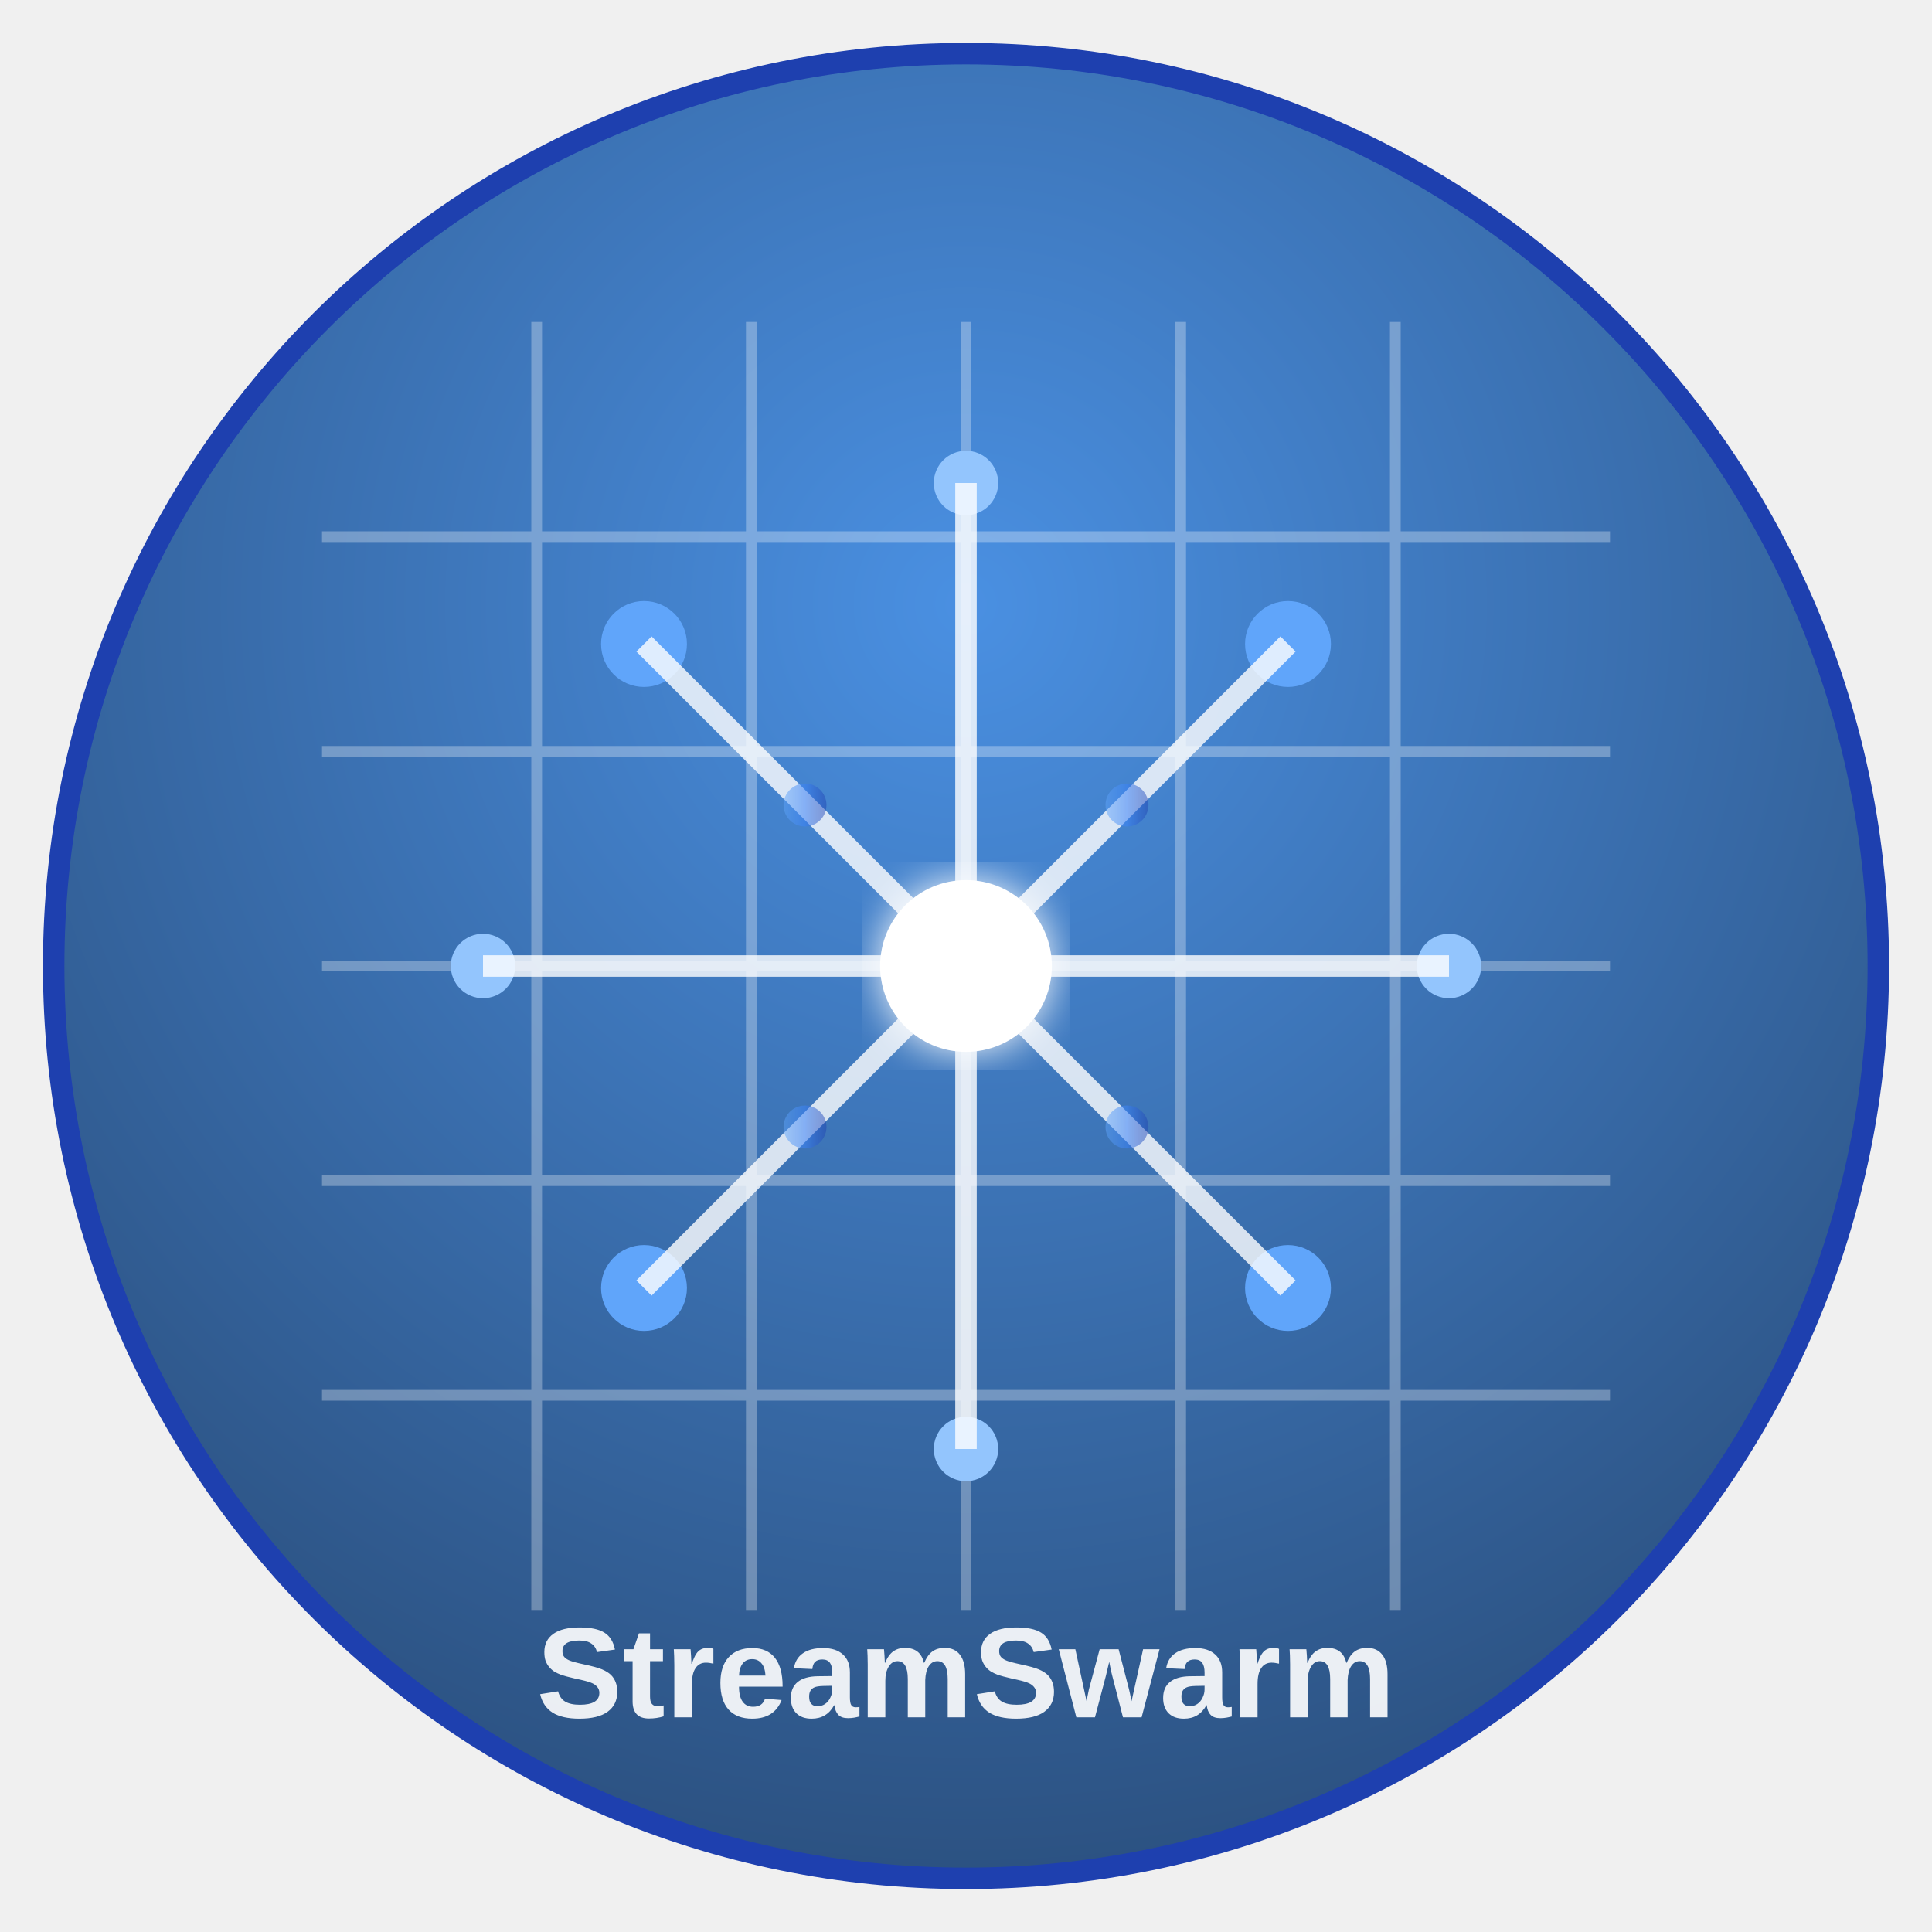
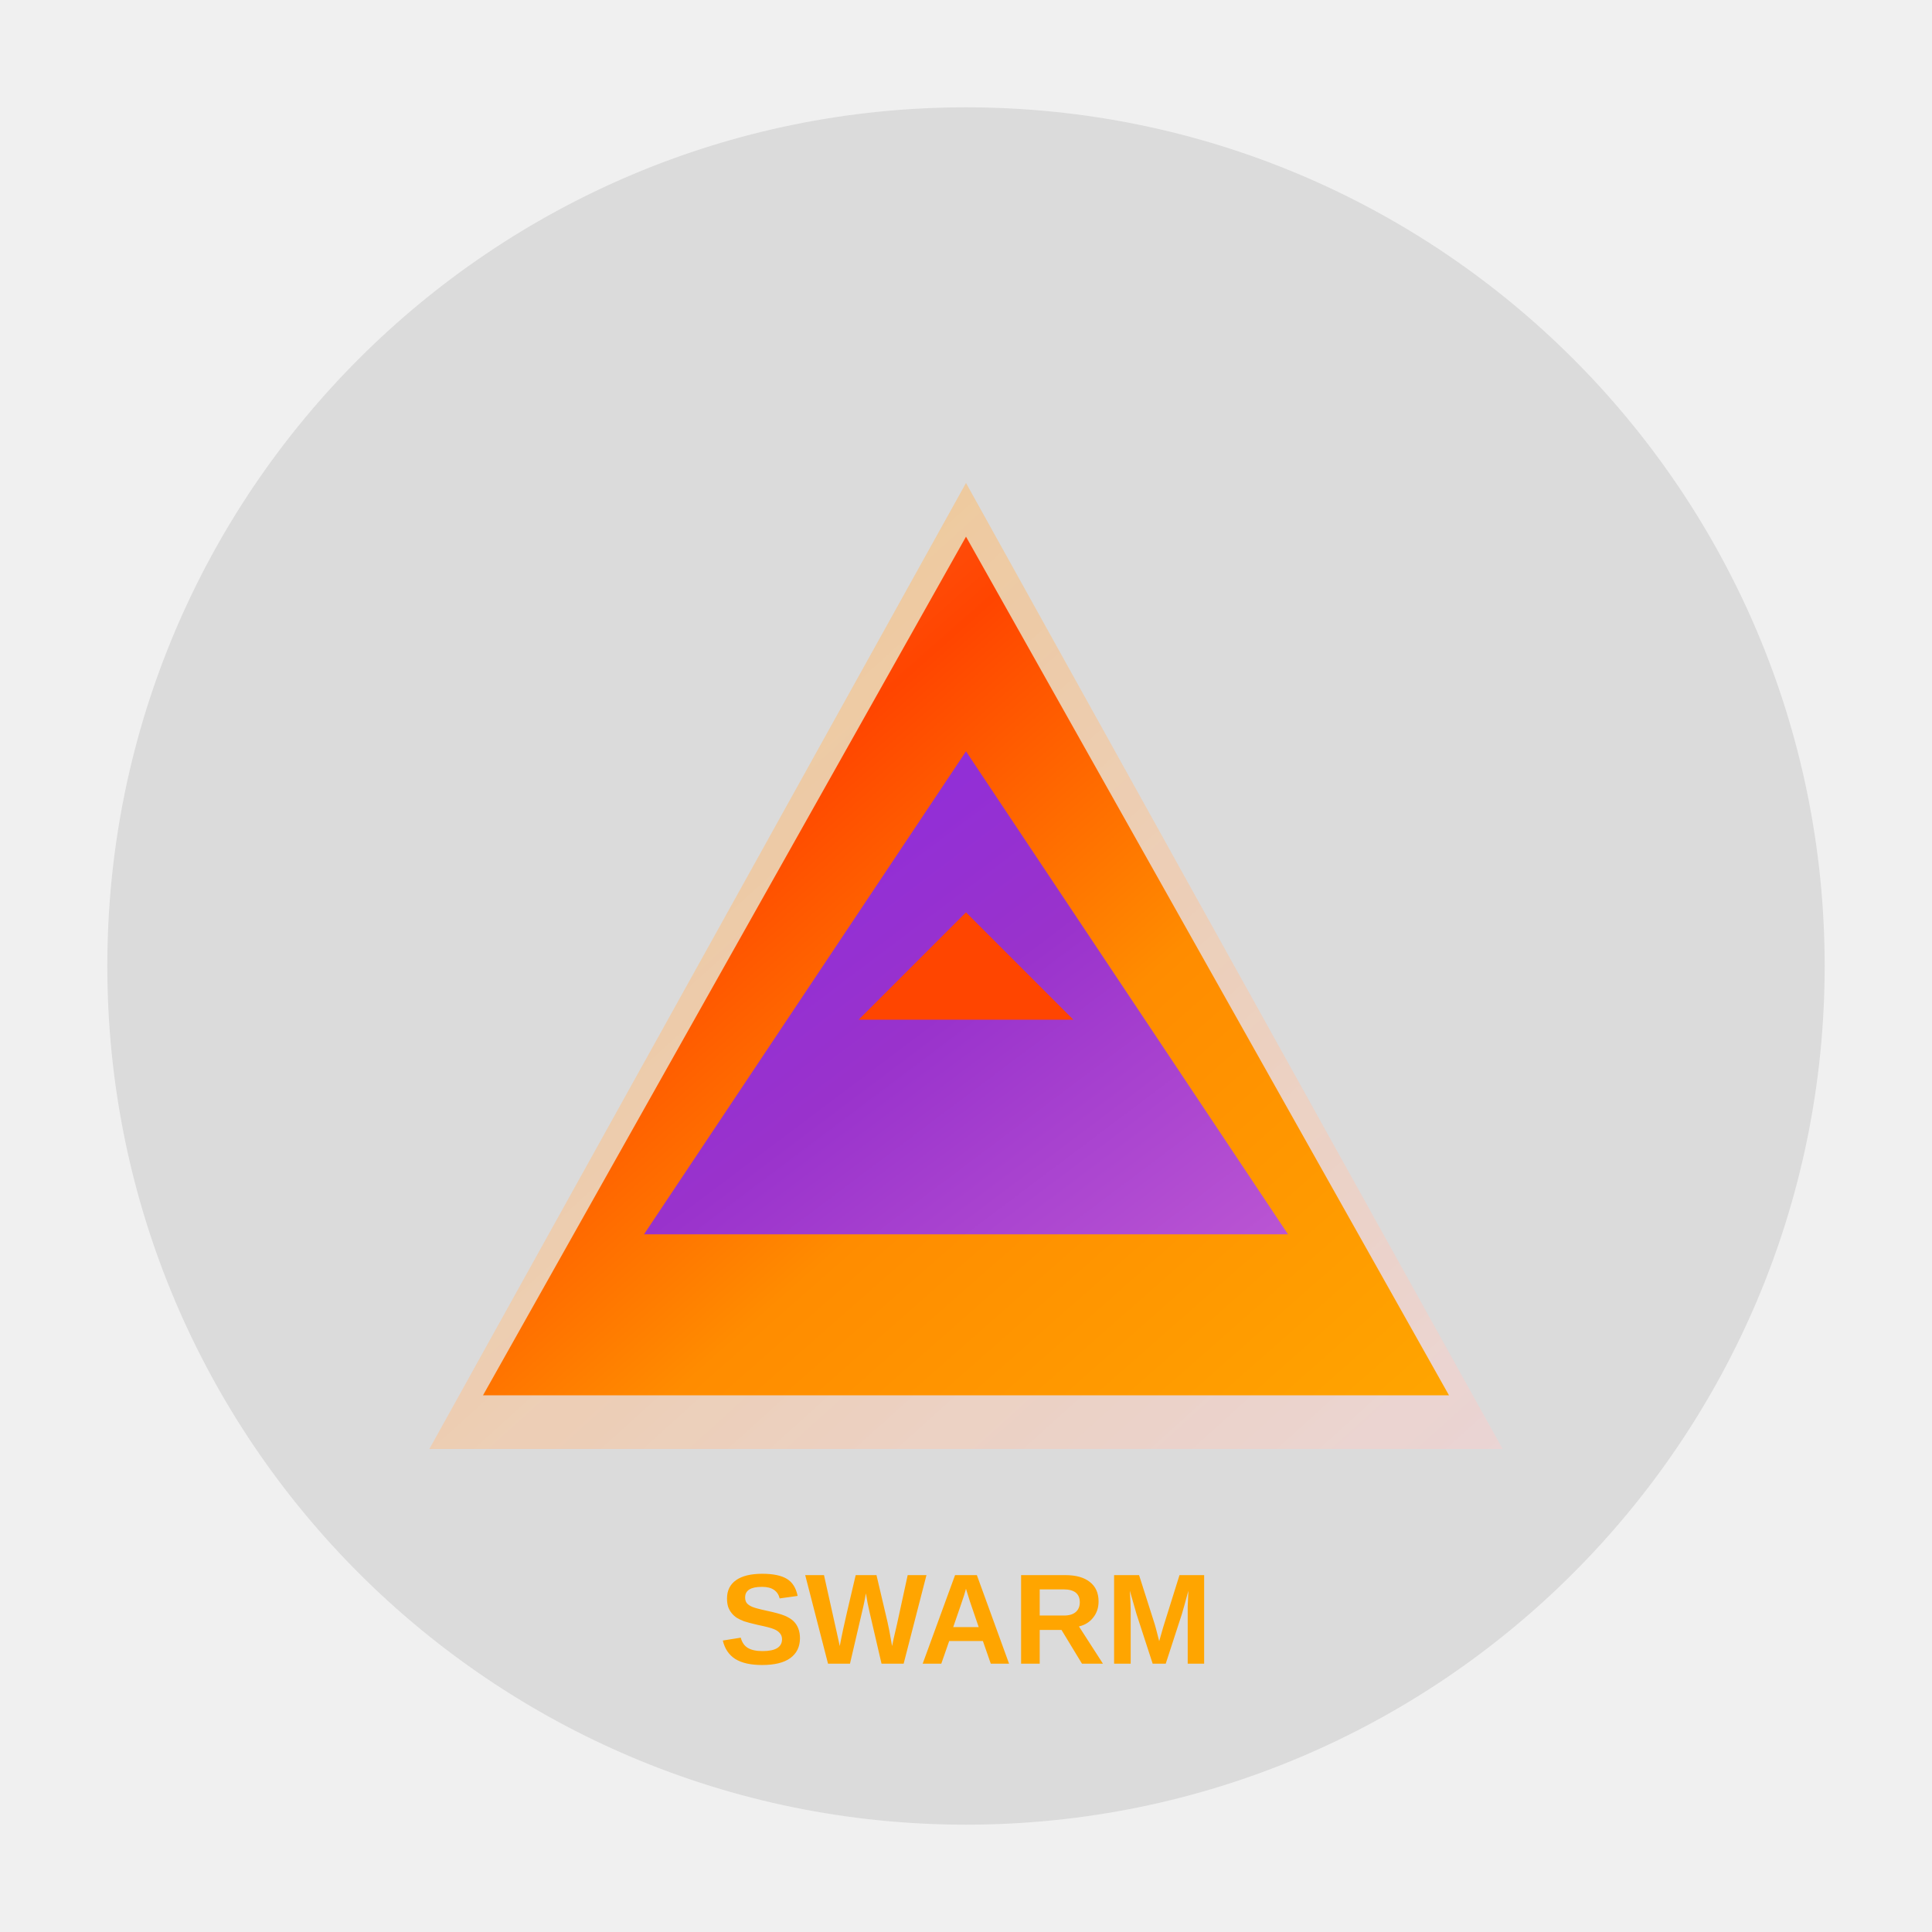
- <svg xmlns="http://www.w3.org/2000/svg" width="180" height="180" viewBox="0 0 180 180">
+ <svg xmlns="http://www.w3.org/2000/svg" viewBox="0 0 180 180">
  <defs>
-     <radialGradient id="bgGradient" cx="50%" cy="30%" r="70%">
-       <stop offset="0%" style="stop-color:#4A90E2;stop-opacity:1" />
-       <stop offset="100%" style="stop-color:#2C5282;stop-opacity:1" />
-     </radialGradient>
-     <linearGradient id="waveGradient" x1="0%" y1="0%" x2="100%" y2="0%">
-       <stop offset="0%" style="stop-color:#60A5FA;stop-opacity:0.8" />
-       <stop offset="50%" style="stop-color:#3B82F6;stop-opacity:0.9" />
-       <stop offset="100%" style="stop-color:#1E40AF;stop-opacity:0.8" />
+     <linearGradient id="grad1" x1="0%" y1="0%" x2="100%" y2="100%">
+       <stop offset="0%" style="stop-color:#FF6B35;stop-opacity:1" />
+       <stop offset="30%" style="stop-color:#FF4500;stop-opacity:1" />
+       <stop offset="60%" style="stop-color:#FF8C00;stop-opacity:1" />
+       <stop offset="100%" style="stop-color:#FFA500;stop-opacity:1" />
    </linearGradient>
-     <filter id="glow">
-       <feGaussianBlur stdDeviation="2" result="coloredBlur" />
-       <feMerge>
-         <feMergeNode in="coloredBlur" />
-         <feMergeNode in="SourceGraphic" />
-       </feMerge>
-     </filter>
+     <linearGradient id="grad2" x1="0%" y1="0%" x2="100%" y2="100%">
+       <stop offset="0%" style="stop-color:#8A2BE2;stop-opacity:1" />
+       <stop offset="50%" style="stop-color:#9932CC;stop-opacity:1" />
+       <stop offset="100%" style="stop-color:#BA55D3;stop-opacity:1" />
+     </linearGradient>
+     <linearGradient id="grad3" x1="0%" y1="0%" x2="100%" y2="100%">
+       <stop offset="0%" style="stop-color:#FFB347;stop-opacity:0.8" />
+       <stop offset="100%" style="stop-color:#FFCCCB;stop-opacity:0.6" />
+     </linearGradient>
  </defs>
-   <circle cx="90" cy="90" r="85" fill="url(#bgGradient)" stroke="#1E40AF" stroke-width="2" />
-   <g opacity="0.3" stroke="#FFFFFF" stroke-width="1" fill="none">
-     <line x1="30" y1="50" x2="150" y2="50" />
-     <line x1="30" y1="70" x2="150" y2="70" />
-     <line x1="30" y1="90" x2="150" y2="90" />
-     <line x1="30" y1="110" x2="150" y2="110" />
-     <line x1="30" y1="130" x2="150" y2="130" />
-     <line x1="50" y1="30" x2="50" y2="150" />
-     <line x1="70" y1="30" x2="70" y2="150" />
-     <line x1="90" y1="30" x2="90" y2="150" />
-     <line x1="110" y1="30" x2="110" y2="150" />
-     <line x1="130" y1="30" x2="130" y2="150" />
-   </g>
-   <circle cx="90" cy="90" r="8" fill="#FFFFFF" filter="url(#glow)" />
-   <circle cx="60" cy="60" r="4" fill="#60A5FA" />
-   <circle cx="120" cy="60" r="4" fill="#60A5FA" />
-   <circle cx="60" cy="120" r="4" fill="#60A5FA" />
-   <circle cx="120" cy="120" r="4" fill="#60A5FA" />
-   <circle cx="45" cy="90" r="3" fill="#93C5FD" />
-   <circle cx="135" cy="90" r="3" fill="#93C5FD" />
-   <circle cx="90" cy="45" r="3" fill="#93C5FD" />
-   <circle cx="90" cy="135" r="3" fill="#93C5FD" />
-   <g stroke="#FFFFFF" stroke-width="2" opacity="0.8">
-     <line x1="90" y1="90" x2="60" y2="60" />
-     <line x1="90" y1="90" x2="120" y2="60" />
-     <line x1="90" y1="90" x2="60" y2="120" />
-     <line x1="90" y1="90" x2="120" y2="120" />
-     <line x1="90" y1="90" x2="45" y2="90" />
-     <line x1="90" y1="90" x2="135" y2="90" />
-     <line x1="90" y1="90" x2="90" y2="45" />
-     <line x1="90" y1="90" x2="90" y2="135" />
-   </g>
-   <g fill="url(#waveGradient)" opacity="0.6">
-     <circle cx="75" cy="75" r="2">
-       <animate attributeName="opacity" values="0.6;1;0.6" dur="2s" repeatCount="indefinite" />
-     </circle>
-     <circle cx="105" cy="75" r="2">
-       <animate attributeName="opacity" values="1;0.6;1" dur="2s" repeatCount="indefinite" />
-     </circle>
-     <circle cx="75" cy="105" r="2">
-       <animate attributeName="opacity" values="0.6;1;0.6" dur="2.5s" repeatCount="indefinite" />
-     </circle>
-     <circle cx="105" cy="105" r="2">
-       <animate attributeName="opacity" values="1;0.6;1" dur="1.5s" repeatCount="indefinite" />
-     </circle>
-   </g>
-   <text x="90" y="160" text-anchor="middle" fill="#FFFFFF" font-family="Arial, sans-serif" font-size="12" font-weight="bold" opacity="0.9">StreamSwarm</text>
+   <circle cx="90" cy="90" r="80" fill="#1a1a1a" opacity="0.1" />
+   <path d="M40 135 L90 45 L140 135 Z" fill="url(#grad3)" stroke="none" opacity="0.7" />
+   <path d="M45 130 L90 50 L135 130 Z" fill="url(#grad1)" stroke="none" />
+   <path d="M60 115 L90 70 L120 115 Z" fill="url(#grad2)" stroke="none" />
+   <path d="M80 95 L90 85 L100 95 Z" fill="#FF4500" stroke="none" />
+   <text x="90" y="155" font-family="Arial, sans-serif" font-size="12" font-weight="bold" fill="#FFA500" text-anchor="middle">SWARM</text>
</svg>
